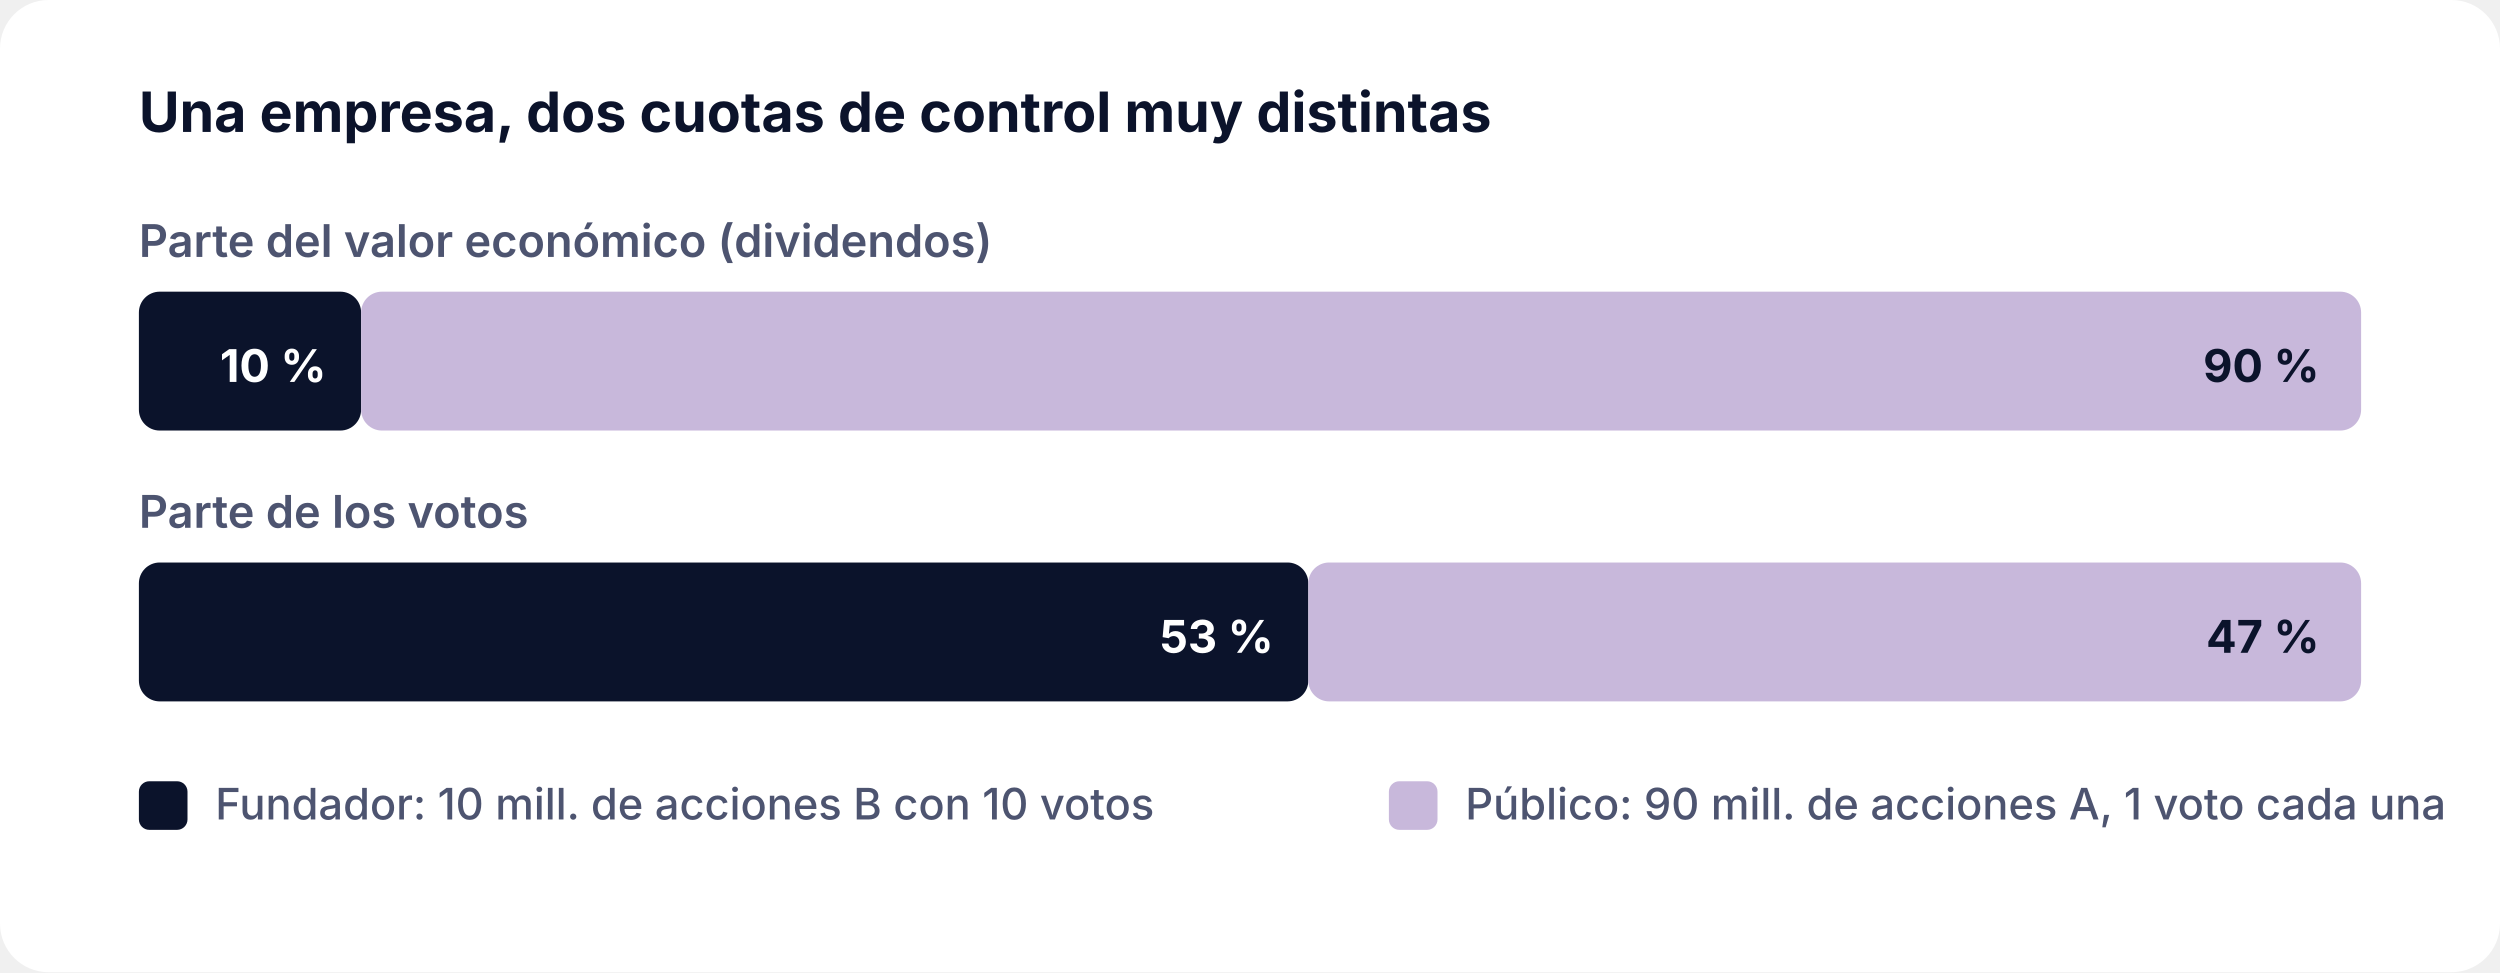
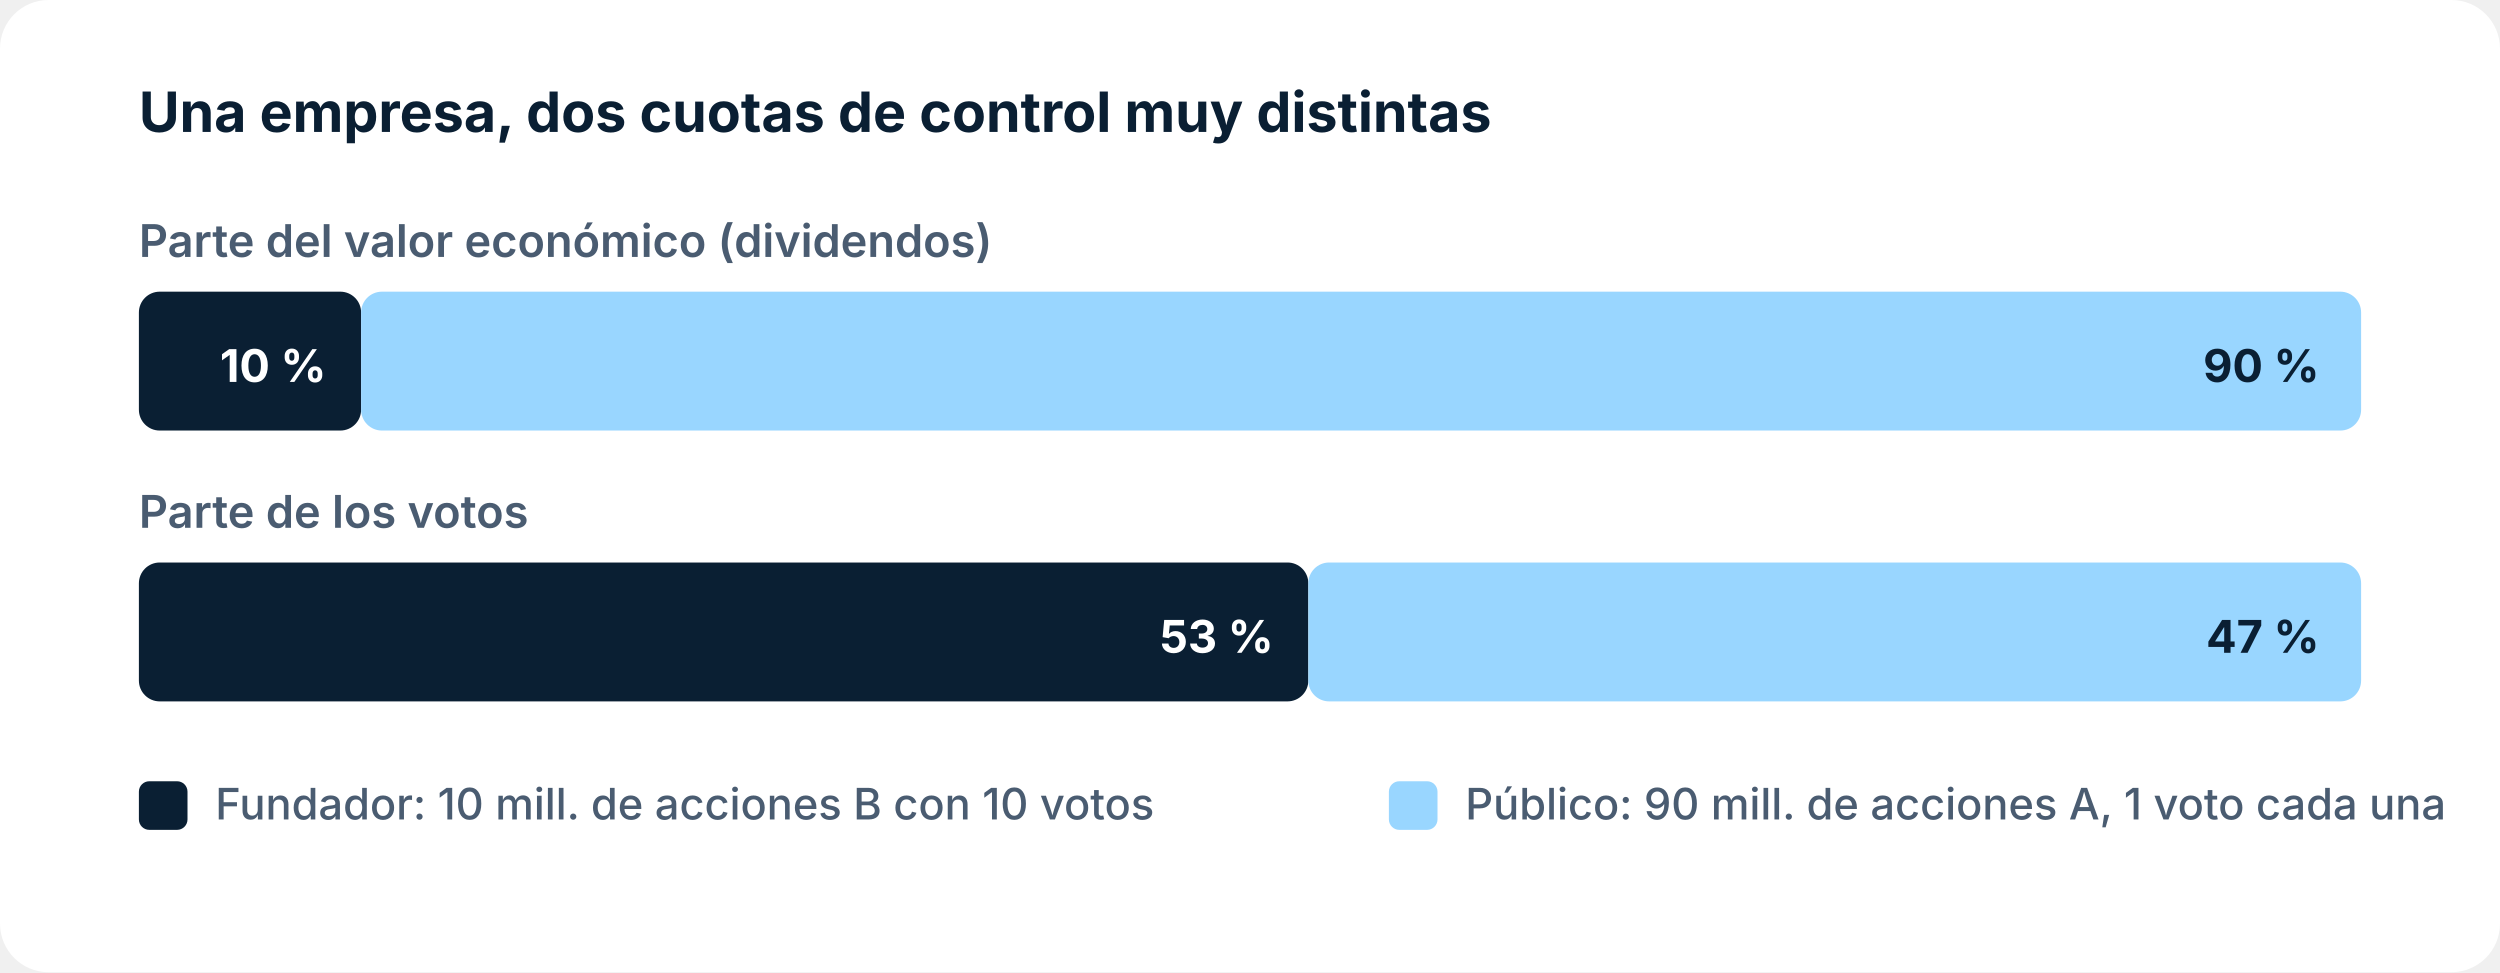
<svg xmlns="http://www.w3.org/2000/svg" viewBox="0 0 720 280" width="720" height="280" role="img" aria-label="Ejemplo de doble clase: el fundador tiene 10 % del valor económico pero cerca del 53 % de los votos (100 de 190 millones de votos)" font-family="Inter, system-ui, -apple-system, 'Segoe UI', sans-serif">
  <rect width="720" height="280" rx="14" fill="#ffffff" />
-   <text x="40" y="38" font-size="16" font-weight="700" fill="#0B132B" text-anchor="start">Una empresa, dos cuotas de control muy distintas</text>
-   <text x="40" y="74" font-size="13" font-weight="600" fill="#4D5470" text-anchor="start">Parte del valor económico (dividendos)</text>
-   <rect x="40" y="84" width="64" height="40" rx="6" fill="#0B132B" />
-   <rect x="104" y="84" width="576" height="40" rx="6" fill="#C8B8DB" />
+   <text x="40" y="38" font-size="16" font-weight="700" fill="#0A1F33" text-anchor="start">Una empresa, dos cuotas de control muy distintas</text>
+   <text x="40" y="74" font-size="13" font-weight="600" fill="#4A5C71" text-anchor="start">Parte del valor económico (dividendos)</text>
+   <rect x="40" y="84" width="64" height="40" rx="6" fill="#0A1F33" />
+   <rect x="104" y="84" width="576" height="40" rx="6" fill="#99D6FF" />
  <text x="94" y="110" font-size="13" font-weight="700" fill="#ffffff" text-anchor="end">10 %</text>
-   <text x="668" y="110" font-size="13" font-weight="700" fill="#0B132B" text-anchor="end">90 %</text>
-   <text x="40" y="152" font-size="13" font-weight="600" fill="#4D5470" text-anchor="start">Parte de los votos</text>
-   <rect x="40" y="162" width="336.8" height="40" rx="6" fill="#0B132B" />
-   <rect x="376.8" y="162" width="303.2" height="40" rx="6" fill="#C8B8DB" />
+   <text x="668" y="110" font-size="13" font-weight="700" fill="#0A1F33" text-anchor="end">90 %</text>
+   <text x="40" y="152" font-size="13" font-weight="600" fill="#4A5C71" text-anchor="start">Parte de los votos</text>
+   <rect x="40" y="162" width="336.8" height="40" rx="6" fill="#0A1F33" />
+   <rect x="376.8" y="162" width="303.2" height="40" rx="6" fill="#99D6FF" />
  <text x="366.8" y="188" font-size="13" font-weight="700" fill="#ffffff" text-anchor="end">53 %</text>
-   <text x="668" y="188" font-size="13" font-weight="700" fill="#0B132B" text-anchor="end">47 %</text>
-   <rect x="40" y="225" width="14" height="14" rx="3" fill="#0B132B" />
-   <text x="62" y="236" font-size="12.5" font-weight="500" fill="#4D5470" text-anchor="start">Fundador: 10 mill. de acciones B con 10 votos</text>
-   <rect x="400" y="225" width="14" height="14" rx="3" fill="#C8B8DB" />
-   <text x="422" y="236" font-size="12.5" font-weight="500" fill="#4D5470" text-anchor="start">Público: 90 mill. de acciones A, 1 voto cada una</text>
+   <text x="668" y="188" font-size="13" font-weight="700" fill="#0A1F33" text-anchor="end">47 %</text>
+   <rect x="40" y="225" width="14" height="14" rx="3" fill="#0A1F33" />
+   <text x="62" y="236" font-size="12.5" font-weight="500" fill="#4A5C71" text-anchor="start">Fundador: 10 mill. de acciones B con 10 votos</text>
+   <rect x="400" y="225" width="14" height="14" rx="3" fill="#99D6FF" />
+   <text x="422" y="236" font-size="12.5" font-weight="500" fill="#4A5C71" text-anchor="start">Público: 90 mill. de acciones A, 1 voto cada una</text>
</svg>
